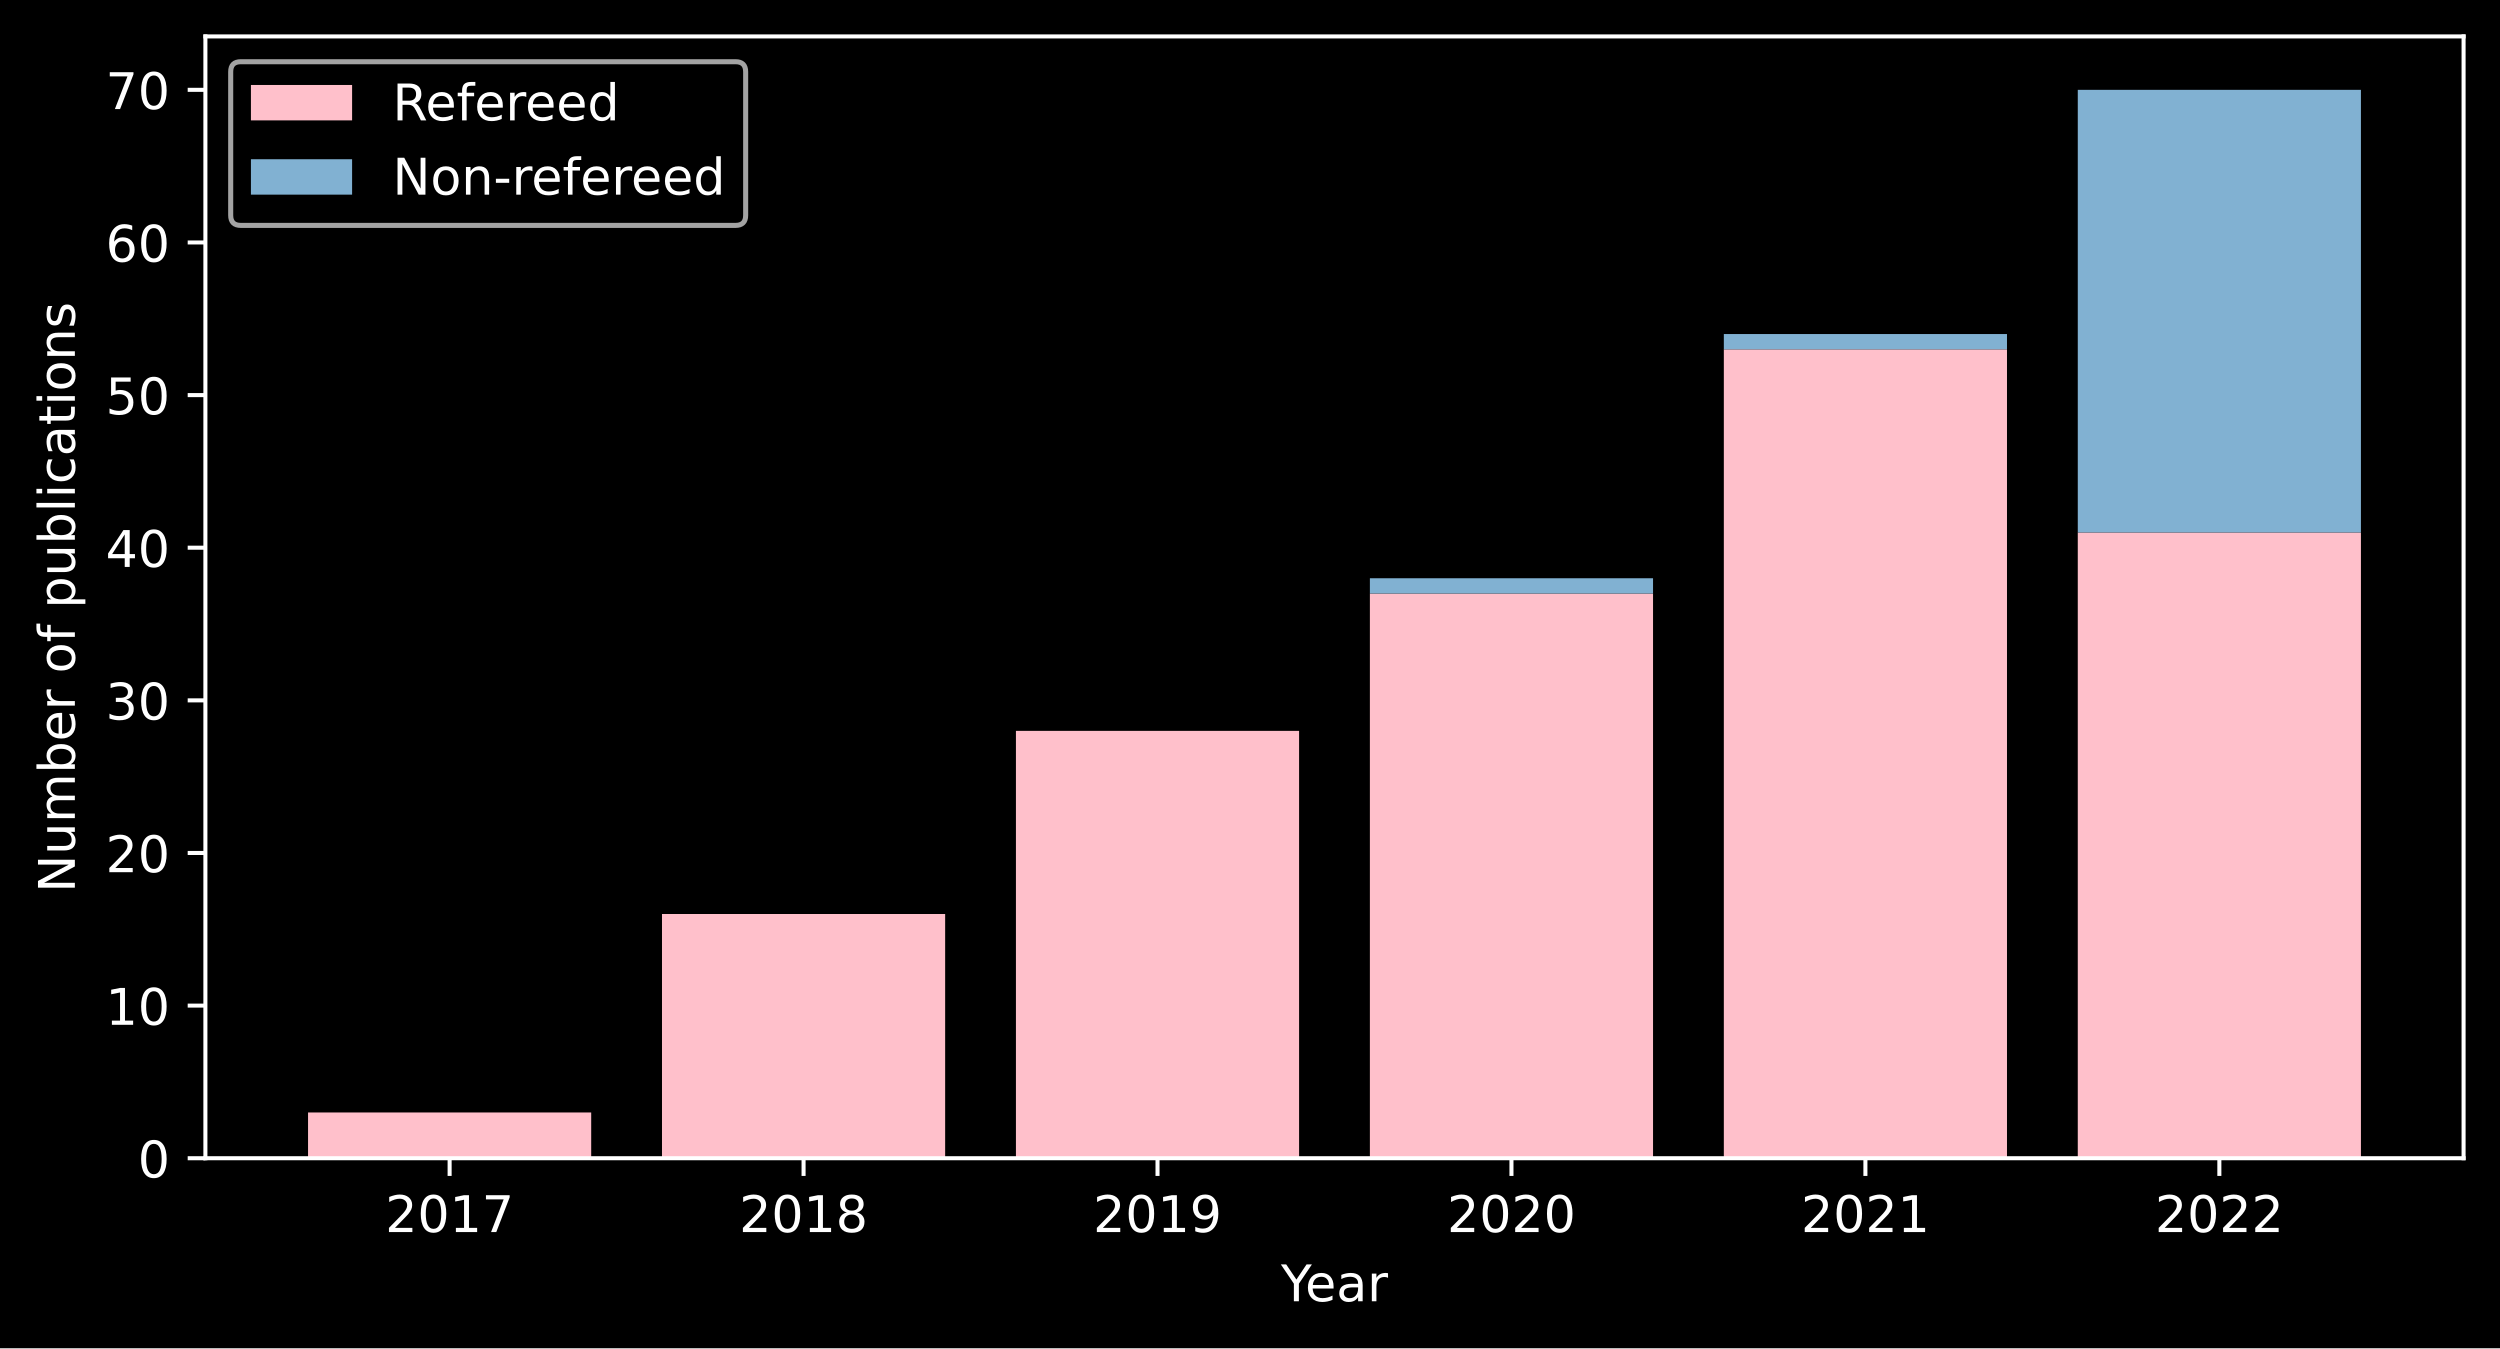
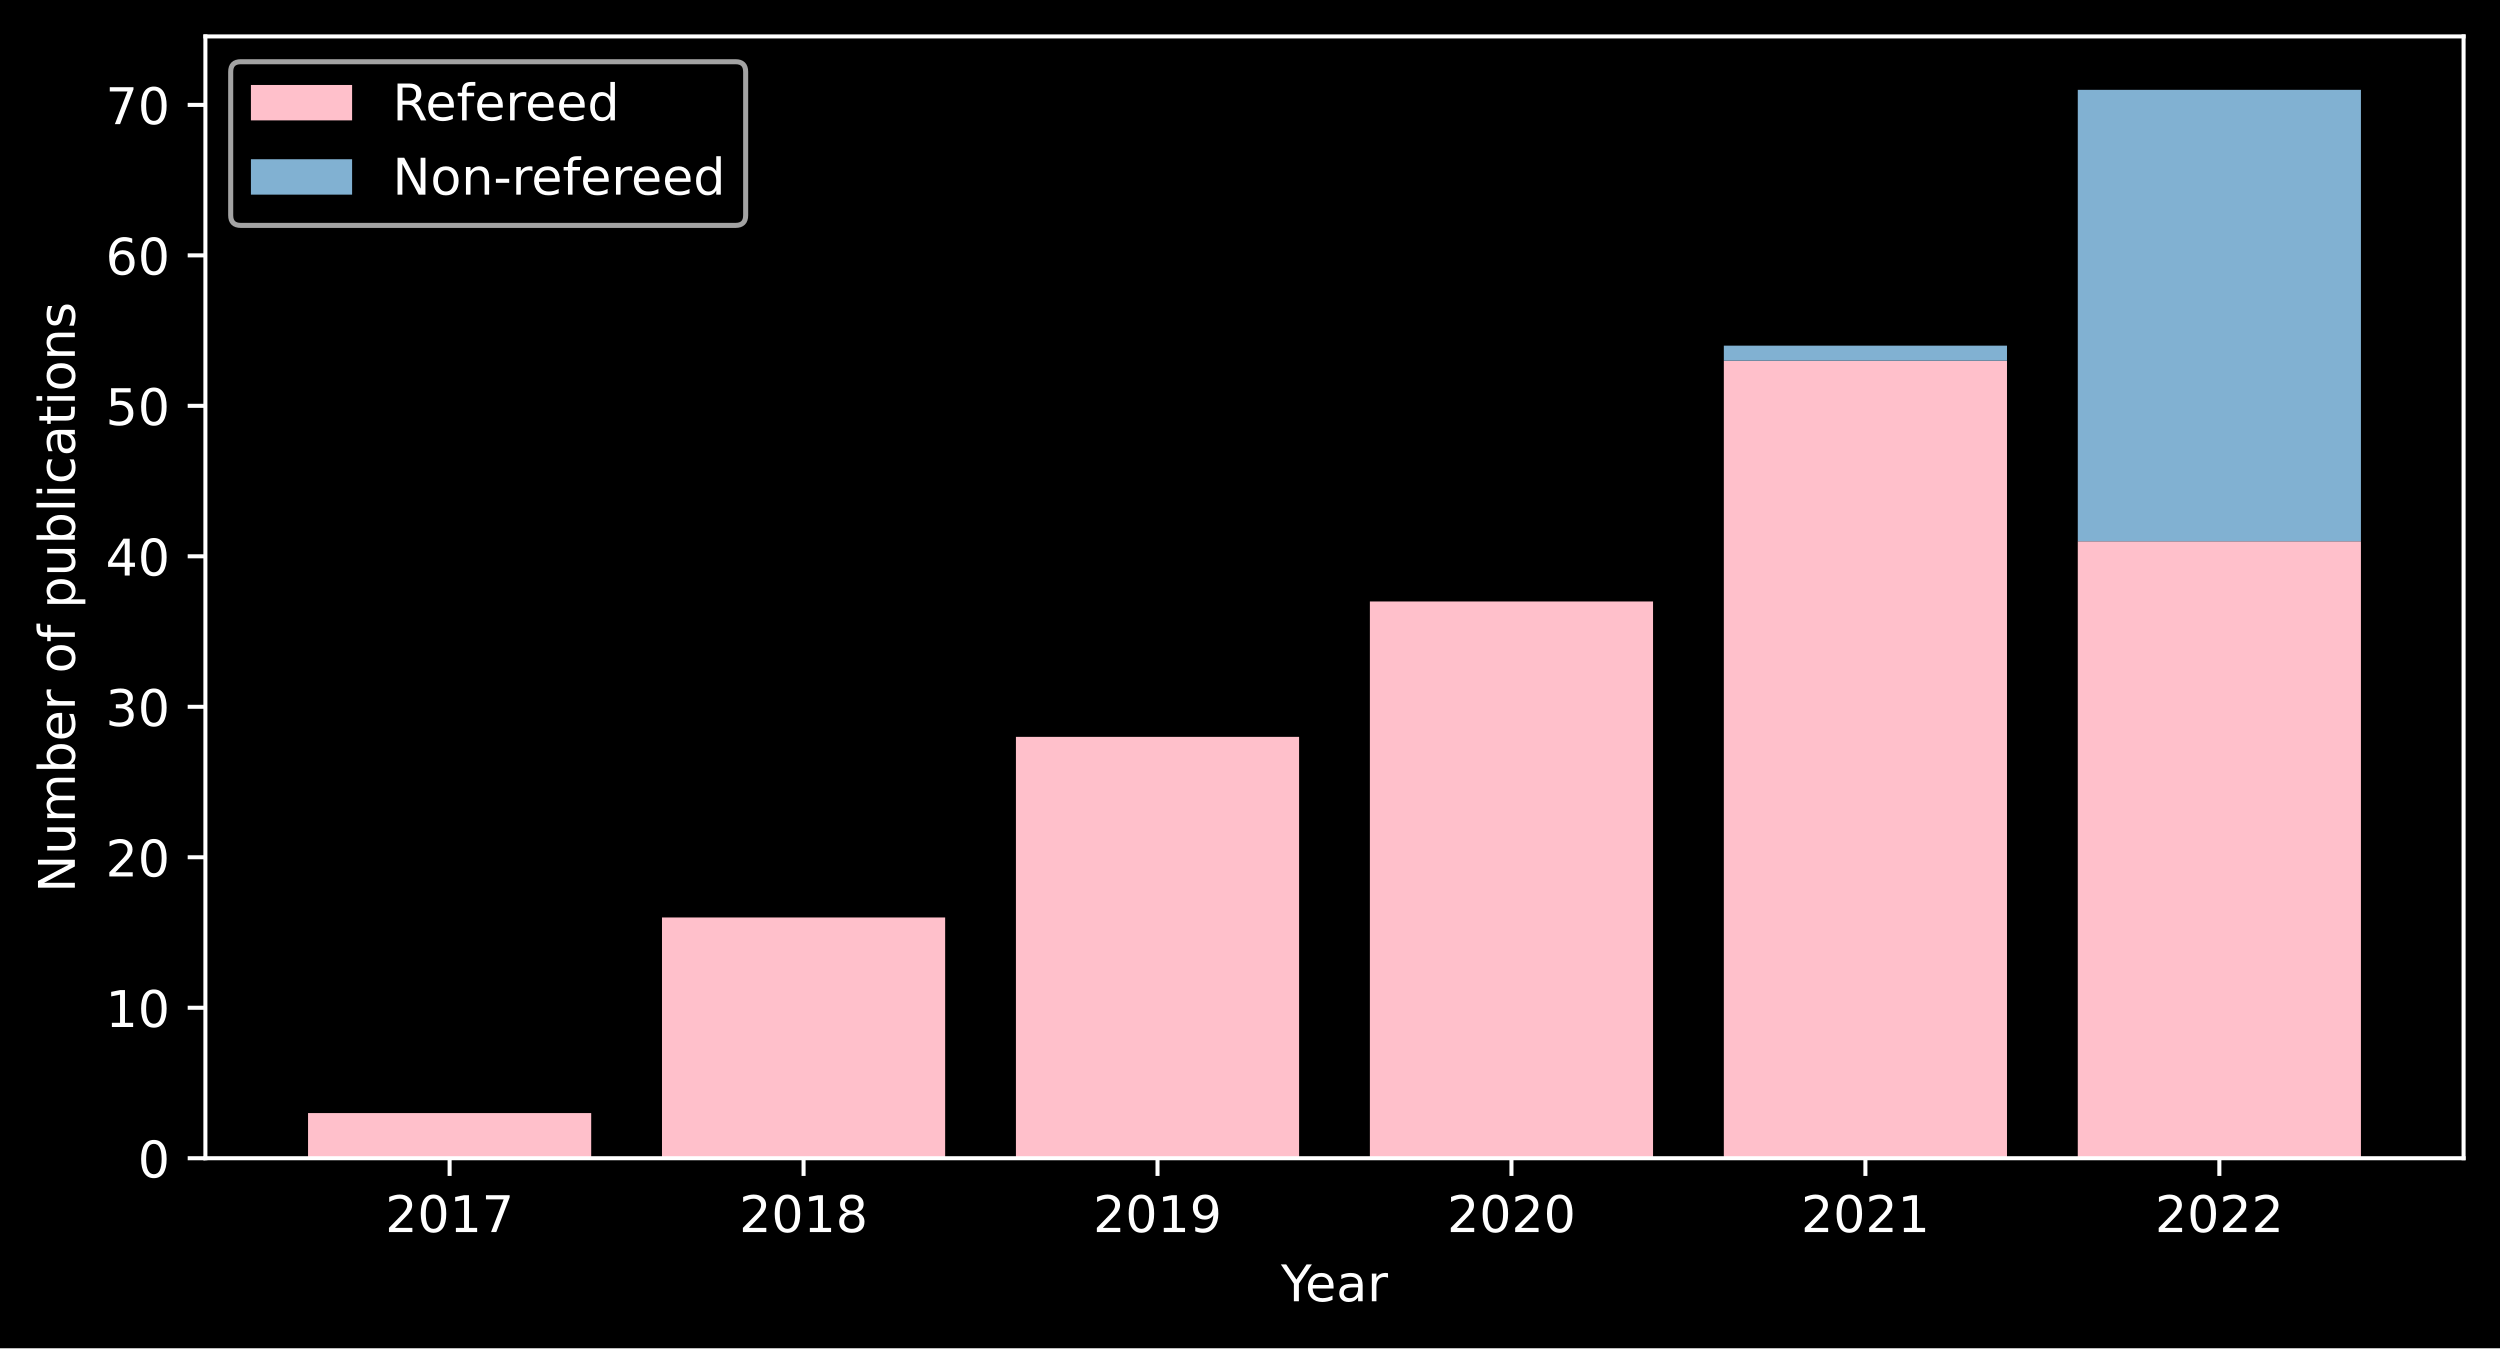
<svg xmlns="http://www.w3.org/2000/svg" xmlns:xlink="http://www.w3.org/1999/xlink" width="494.203pt" height="266.516pt" viewBox="0 0 494.203 266.516" version="1.1">
  <defs>
    <style type="text/css">*{stroke-linejoin: round; stroke-linecap: butt}</style>
  </defs>
  <g id="figure_1">
    <g id="patch_1">
      <path d="M 0 266.516  L 494.203 266.516  L 494.203 0  L 0 0  z " />
    </g>
    <g id="axes_1">
      <g id="patch_2">
        <path d="M 40.603 228.96  L 487.003 228.96  L 487.003 7.2  L 40.603 7.2  z " />
      </g>
      <g id="patch_3">
-         <path d="M 410.737 228.96  L 466.712 228.96  L 466.712 105.257  L 410.737 105.257  z " clip-path="url(#p4dbe3bb56e)" style="fill: #ffc0cb" />
+         <path d="M 410.737 228.96  L 466.712 228.96  L 466.712 106.999  L 410.737 106.999  z " clip-path="url(#pea172e7481)" style="fill: #ffc0cb" />
      </g>
      <g id="patch_4">
-         <path d="M 340.769 228.96  L 396.744 228.96  L 396.744 69.051  L 340.769 69.051  z " clip-path="url(#p4dbe3bb56e)" style="fill: #ffc0cb" />
+         <path d="M 340.769 228.96  L 396.744 228.96  L 396.744 71.304  L 340.769 71.304  z " clip-path="url(#pea172e7481)" style="fill: #ffc0cb" />
      </g>
      <g id="patch_5">
-         <path d="M 270.8 228.96  L 326.775 228.96  L 326.775 117.326  L 270.8 117.326  z " clip-path="url(#p4dbe3bb56e)" style="fill: #ffc0cb" />
+         <path d="M 270.8 228.96  L 326.775 228.96  L 326.775 118.898  L 270.8 118.898  z " clip-path="url(#pea172e7481)" style="fill: #ffc0cb" />
      </g>
      <g id="patch_6">
-         <path d="M 200.831 228.96  L 256.806 228.96  L 256.806 144.48  L 200.831 144.48  z " clip-path="url(#p4dbe3bb56e)" style="fill: #ffc0cb" />
+         <path d="M 200.831 228.96  L 256.806 228.96  L 256.806 145.67  L 200.831 145.67  z " clip-path="url(#pea172e7481)" style="fill: #ffc0cb" />
      </g>
      <g id="patch_7">
-         <path d="M 130.863 228.96  L 186.838 228.96  L 186.838 180.686  L 130.863 180.686  z " clip-path="url(#p4dbe3bb56e)" style="fill: #ffc0cb" />
+         <path d="M 130.863 228.96  L 186.838 228.96  L 186.838 181.366  L 130.863 181.366  z " clip-path="url(#pea172e7481)" style="fill: #ffc0cb" />
      </g>
      <g id="patch_8">
-         <path d="M 60.894 228.96  L 116.869 228.96  L 116.869 219.909  L 60.894 219.909  z " clip-path="url(#p4dbe3bb56e)" style="fill: #ffc0cb" />
+         <path d="M 60.894 228.96  L 116.869 228.96  L 116.869 220.036  L 60.894 220.036  z " clip-path="url(#pea172e7481)" style="fill: #ffc0cb" />
      </g>
      <g id="patch_9">
-         <path d="M 410.737 105.257  L 466.712 105.257  L 466.712 17.76  L 410.737 17.76  z " clip-path="url(#p4dbe3bb56e)" style="fill: #81b1d2" />
+         <path d="M 410.737 106.999  L 466.712 106.999  L 466.712 17.76  L 410.737 17.76  z " clip-path="url(#pea172e7481)" style="fill: #81b1d2" />
      </g>
      <g id="patch_10">
-         <path d="M 340.769 69.051  L 396.744 69.051  L 396.744 66.034  L 340.769 66.034  z " clip-path="url(#p4dbe3bb56e)" style="fill: #81b1d2" />
+         <path d="M 340.769 71.304  L 396.744 71.304  L 396.744 68.329  L 340.769 68.329  z " clip-path="url(#pea172e7481)" style="fill: #81b1d2" />
      </g>
      <g id="patch_11">
-         <path d="M 270.8 117.326  L 326.775 117.326  L 326.775 114.309  L 270.8 114.309  z " clip-path="url(#p4dbe3bb56e)" style="fill: #81b1d2" />
+         <path d="M 270.8 118.898  L 326.775 118.898  L 326.775 118.898  L 270.8 118.898  z " clip-path="url(#pea172e7481)" style="fill: #81b1d2" />
      </g>
      <g id="patch_12">
-         <path d="M 200.831 144.48  L 256.806 144.48  L 256.806 144.48  L 200.831 144.48  z " clip-path="url(#p4dbe3bb56e)" style="fill: #81b1d2" />
+         <path d="M 200.831 145.67  L 256.806 145.67  L 256.806 145.67  L 200.831 145.67  z " clip-path="url(#pea172e7481)" style="fill: #81b1d2" />
      </g>
      <g id="patch_13">
-         <path d="M 130.863 180.686  L 186.838 180.686  L 186.838 180.686  L 130.863 180.686  z " clip-path="url(#p4dbe3bb56e)" style="fill: #81b1d2" />
+         <path d="M 130.863 181.366  L 186.838 181.366  L 186.838 181.366  L 130.863 181.366  z " clip-path="url(#pea172e7481)" style="fill: #81b1d2" />
      </g>
      <g id="patch_14">
-         <path d="M 60.894 219.909  L 116.869 219.909  L 116.869 219.909  L 60.894 219.909  z " clip-path="url(#p4dbe3bb56e)" style="fill: #81b1d2" />
+         <path d="M 60.894 220.036  L 116.869 220.036  L 116.869 220.036  L 60.894 220.036  z " clip-path="url(#pea172e7481)" style="fill: #81b1d2" />
      </g>
      <g id="matplotlib.axis_1">
        <g id="xtick_1">
          <g id="line2d_1">
            <defs>
-               <path id="m5e9018e0d6" d="M 0 0  L 0 3.5  " style="stroke: #ffffff; stroke-width: 0.8" />
-             </defs>
-             <g>
-               <use xlink:href="#m5e9018e0d6" x="438.725" y="228.96" style="fill: #ffffff; stroke: #ffffff; stroke-width: 0.8" />
+               <path id="mccc9f42f0b" d="M 0 0  L 0 3.5  " style="stroke: #ffffff; stroke-width: 0.8" />
+             </defs>
+             <g>
+               <use xlink:href="#mccc9f42f0b" x="438.725" y="228.96" style="fill: #ffffff; stroke: #ffffff; stroke-width: 0.8" />
            </g>
          </g>
          <g id="text_1">
            <g style="fill: #ffffff" transform="translate(425.9998 243.5584)scale(0.1 -0.1)">
              <defs>
                <path id="DejaVuSans-32" d="M 1228 531  L 3431 531  L 3431 0  L 469 0  L 469 531  Q 828 903 1448 1529  Q 2069 2156 2228 2338  Q 2531 2678 2651 2914  Q 2772 3150 2772 3378  Q 2772 3750 2511 3984  Q 2250 4219 1831 4219  Q 1534 4219 1204 4116  Q 875 4013 500 3803  L 500 4441  Q 881 4594 1212 4672  Q 1544 4750 1819 4750  Q 2544 4750 2975 4387  Q 3406 4025 3406 3419  Q 3406 3131 3298 2873  Q 3191 2616 2906 2266  Q 2828 2175 2409 1742  Q 1991 1309 1228 531  z " transform="scale(0.015625)" />
                <path id="DejaVuSans-30" d="M 2034 4250  Q 1547 4250 1301 3770  Q 1056 3291 1056 2328  Q 1056 1369 1301 889  Q 1547 409 2034 409  Q 2525 409 2770 889  Q 3016 1369 3016 2328  Q 3016 3291 2770 3770  Q 2525 4250 2034 4250  z M 2034 4750  Q 2819 4750 3233 4129  Q 3647 3509 3647 2328  Q 3647 1150 3233 529  Q 2819 -91 2034 -91  Q 1250 -91 836 529  Q 422 1150 422 2328  Q 422 3509 836 4129  Q 1250 4750 2034 4750  z " transform="scale(0.015625)" />
              </defs>
              <use xlink:href="#DejaVuSans-32" />
              <use xlink:href="#DejaVuSans-30" x="63.623" />
              <use xlink:href="#DejaVuSans-32" x="127.246" />
              <use xlink:href="#DejaVuSans-32" x="190.869" />
            </g>
          </g>
        </g>
        <g id="xtick_2">
          <g id="line2d_2">
            <g>
-               <use xlink:href="#m5e9018e0d6" x="368.756" y="228.96" style="fill: #ffffff; stroke: #ffffff; stroke-width: 0.8" />
+               <use xlink:href="#mccc9f42f0b" x="368.756" y="228.96" style="fill: #ffffff; stroke: #ffffff; stroke-width: 0.8" />
            </g>
          </g>
          <g id="text_2">
            <g style="fill: #ffffff" transform="translate(356.0311 243.5584)scale(0.1 -0.1)">
              <defs>
                <path id="DejaVuSans-31" d="M 794 531  L 1825 531  L 1825 4091  L 703 3866  L 703 4441  L 1819 4666  L 2450 4666  L 2450 531  L 3481 531  L 3481 0  L 794 0  L 794 531  z " transform="scale(0.015625)" />
              </defs>
              <use xlink:href="#DejaVuSans-32" />
              <use xlink:href="#DejaVuSans-30" x="63.623" />
              <use xlink:href="#DejaVuSans-32" x="127.246" />
              <use xlink:href="#DejaVuSans-31" x="190.869" />
            </g>
          </g>
        </g>
        <g id="xtick_3">
          <g id="line2d_3">
            <g>
-               <use xlink:href="#m5e9018e0d6" x="298.787" y="228.96" style="fill: #ffffff; stroke: #ffffff; stroke-width: 0.8" />
+               <use xlink:href="#mccc9f42f0b" x="298.787" y="228.96" style="fill: #ffffff; stroke: #ffffff; stroke-width: 0.8" />
            </g>
          </g>
          <g id="text_3">
            <g style="fill: #ffffff" transform="translate(286.0625 243.5584)scale(0.1 -0.1)">
              <use xlink:href="#DejaVuSans-32" />
              <use xlink:href="#DejaVuSans-30" x="63.623" />
              <use xlink:href="#DejaVuSans-32" x="127.246" />
              <use xlink:href="#DejaVuSans-30" x="190.869" />
            </g>
          </g>
        </g>
        <g id="xtick_4">
          <g id="line2d_4">
            <g>
-               <use xlink:href="#m5e9018e0d6" x="228.819" y="228.96" style="fill: #ffffff; stroke: #ffffff; stroke-width: 0.8" />
+               <use xlink:href="#mccc9f42f0b" x="228.819" y="228.96" style="fill: #ffffff; stroke: #ffffff; stroke-width: 0.8" />
            </g>
          </g>
          <g id="text_4">
            <g style="fill: #ffffff" transform="translate(216.0938 243.5584)scale(0.1 -0.1)">
              <defs>
                <path id="DejaVuSans-39" d="M 703 97  L 703 672  Q 941 559 1184 500  Q 1428 441 1663 441  Q 2288 441 2617 861  Q 2947 1281 2994 2138  Q 2813 1869 2534 1725  Q 2256 1581 1919 1581  Q 1219 1581 811 2004  Q 403 2428 403 3163  Q 403 3881 828 4315  Q 1253 4750 1959 4750  Q 2769 4750 3195 4129  Q 3622 3509 3622 2328  Q 3622 1225 3098 567  Q 2575 -91 1691 -91  Q 1453 -91 1209 -44  Q 966 3 703 97  z M 1959 2075  Q 2384 2075 2632 2365  Q 2881 2656 2881 3163  Q 2881 3666 2632 3958  Q 2384 4250 1959 4250  Q 1534 4250 1286 3958  Q 1038 3666 1038 3163  Q 1038 2656 1286 2365  Q 1534 2075 1959 2075  z " transform="scale(0.015625)" />
              </defs>
              <use xlink:href="#DejaVuSans-32" />
              <use xlink:href="#DejaVuSans-30" x="63.623" />
              <use xlink:href="#DejaVuSans-31" x="127.246" />
              <use xlink:href="#DejaVuSans-39" x="190.869" />
            </g>
          </g>
        </g>
        <g id="xtick_5">
          <g id="line2d_5">
            <g>
-               <use xlink:href="#m5e9018e0d6" x="158.85" y="228.96" style="fill: #ffffff; stroke: #ffffff; stroke-width: 0.8" />
+               <use xlink:href="#mccc9f42f0b" x="158.85" y="228.96" style="fill: #ffffff; stroke: #ffffff; stroke-width: 0.8" />
            </g>
          </g>
          <g id="text_5">
            <g style="fill: #ffffff" transform="translate(146.1251 243.5584)scale(0.1 -0.1)">
              <defs>
                <path id="DejaVuSans-38" d="M 2034 2216  Q 1584 2216 1326 1975  Q 1069 1734 1069 1313  Q 1069 891 1326 650  Q 1584 409 2034 409  Q 2484 409 2743 651  Q 3003 894 3003 1313  Q 3003 1734 2745 1975  Q 2488 2216 2034 2216  z M 1403 2484  Q 997 2584 770 2862  Q 544 3141 544 3541  Q 544 4100 942 4425  Q 1341 4750 2034 4750  Q 2731 4750 3128 4425  Q 3525 4100 3525 3541  Q 3525 3141 3298 2862  Q 3072 2584 2669 2484  Q 3125 2378 3379 2068  Q 3634 1759 3634 1313  Q 3634 634 3220 271  Q 2806 -91 2034 -91  Q 1263 -91 848 271  Q 434 634 434 1313  Q 434 1759 690 2068  Q 947 2378 1403 2484  z M 1172 3481  Q 1172 3119 1398 2916  Q 1625 2713 2034 2713  Q 2441 2713 2670 2916  Q 2900 3119 2900 3481  Q 2900 3844 2670 4047  Q 2441 4250 2034 4250  Q 1625 4250 1398 4047  Q 1172 3844 1172 3481  z " transform="scale(0.015625)" />
              </defs>
              <use xlink:href="#DejaVuSans-32" />
              <use xlink:href="#DejaVuSans-30" x="63.623" />
              <use xlink:href="#DejaVuSans-31" x="127.246" />
              <use xlink:href="#DejaVuSans-38" x="190.869" />
            </g>
          </g>
        </g>
        <g id="xtick_6">
          <g id="line2d_6">
            <g>
-               <use xlink:href="#m5e9018e0d6" x="88.881" y="228.96" style="fill: #ffffff; stroke: #ffffff; stroke-width: 0.8" />
+               <use xlink:href="#mccc9f42f0b" x="88.881" y="228.96" style="fill: #ffffff; stroke: #ffffff; stroke-width: 0.8" />
            </g>
          </g>
          <g id="text_6">
            <g style="fill: #ffffff" transform="translate(76.1565 243.5584)scale(0.1 -0.1)">
              <defs>
                <path id="DejaVuSans-37" d="M 525 4666  L 3525 4666  L 3525 4397  L 1831 0  L 1172 0  L 2766 4134  L 525 4134  L 525 4666  z " transform="scale(0.015625)" />
              </defs>
              <use xlink:href="#DejaVuSans-32" />
              <use xlink:href="#DejaVuSans-30" x="63.623" />
              <use xlink:href="#DejaVuSans-31" x="127.246" />
              <use xlink:href="#DejaVuSans-37" x="190.869" />
            </g>
          </g>
        </g>
        <g id="text_7">
          <g style="fill: #ffffff" transform="translate(253.2156 257.2366)scale(0.1 -0.1)">
            <defs>
              <path id="DejaVuSans-59" d="M -13 4666  L 666 4666  L 1959 2747  L 3244 4666  L 3922 4666  L 2272 2222  L 2272 0  L 1638 0  L 1638 2222  L -13 4666  z " transform="scale(0.015625)" />
              <path id="DejaVuSans-65" d="M 3597 1894  L 3597 1613  L 953 1613  Q 991 1019 1311 708  Q 1631 397 2203 397  Q 2534 397 2845 478  Q 3156 559 3463 722  L 3463 178  Q 3153 47 2828 -22  Q 2503 -91 2169 -91  Q 1331 -91 842 396  Q 353 884 353 1716  Q 353 2575 817 3079  Q 1281 3584 2069 3584  Q 2775 3584 3186 3129  Q 3597 2675 3597 1894  z M 3022 2063  Q 3016 2534 2758 2815  Q 2500 3097 2075 3097  Q 1594 3097 1305 2825  Q 1016 2553 972 2059  L 3022 2063  z " transform="scale(0.015625)" />
              <path id="DejaVuSans-61" d="M 2194 1759  Q 1497 1759 1228 1600  Q 959 1441 959 1056  Q 959 750 1161 570  Q 1363 391 1709 391  Q 2188 391 2477 730  Q 2766 1069 2766 1631  L 2766 1759  L 2194 1759  z M 3341 1997  L 3341 0  L 2766 0  L 2766 531  Q 2569 213 2275 61  Q 1981 -91 1556 -91  Q 1019 -91 701 211  Q 384 513 384 1019  Q 384 1609 779 1909  Q 1175 2209 1959 2209  L 2766 2209  L 2766 2266  Q 2766 2663 2505 2880  Q 2244 3097 1772 3097  Q 1472 3097 1187 3025  Q 903 2953 641 2809  L 641 3341  Q 956 3463 1253 3523  Q 1550 3584 1831 3584  Q 2591 3584 2966 3190  Q 3341 2797 3341 1997  z " transform="scale(0.015625)" />
              <path id="DejaVuSans-72" d="M 2631 2963  Q 2534 3019 2420 3045  Q 2306 3072 2169 3072  Q 1681 3072 1420 2755  Q 1159 2438 1159 1844  L 1159 0  L 581 0  L 581 3500  L 1159 3500  L 1159 2956  Q 1341 3275 1631 3429  Q 1922 3584 2338 3584  Q 2397 3584 2469 3576  Q 2541 3569 2628 3553  L 2631 2963  z " transform="scale(0.015625)" />
            </defs>
            <use xlink:href="#DejaVuSans-59" />
            <use xlink:href="#DejaVuSans-65" x="47.834" />
            <use xlink:href="#DejaVuSans-61" x="109.357" />
            <use xlink:href="#DejaVuSans-72" x="170.637" />
          </g>
        </g>
      </g>
      <g id="matplotlib.axis_2">
        <g id="ytick_1">
          <g id="line2d_7">
            <defs>
-               <path id="m6a983a4214" d="M 0 0  L -3.5 0  " style="stroke: #ffffff; stroke-width: 0.8" />
-             </defs>
-             <g>
-               <use xlink:href="#m6a983a4214" x="40.603" y="228.96" style="fill: #ffffff; stroke: #ffffff; stroke-width: 0.8" />
+               <path id="m44b0f4cba5" d="M 0 0  L -3.5 0  " style="stroke: #ffffff; stroke-width: 0.8" />
+             </defs>
+             <g>
+               <use xlink:href="#m44b0f4cba5" x="40.603" y="228.96" style="fill: #ffffff; stroke: #ffffff; stroke-width: 0.8" />
            </g>
          </g>
          <g id="text_8">
            <g style="fill: #ffffff" transform="translate(27.24063 232.7592)scale(0.1 -0.1)">
              <use xlink:href="#DejaVuSans-30" />
            </g>
          </g>
        </g>
        <g id="ytick_2">
          <g id="line2d_8">
            <g>
-               <use xlink:href="#m6a983a4214" x="40.603" y="198.789" style="fill: #ffffff; stroke: #ffffff; stroke-width: 0.8" />
+               <use xlink:href="#m44b0f4cba5" x="40.603" y="199.214" style="fill: #ffffff; stroke: #ffffff; stroke-width: 0.8" />
            </g>
          </g>
          <g id="text_9">
-             <g style="fill: #ffffff" transform="translate(20.87813 202.5878)scale(0.1 -0.1)">
+             <g style="fill: #ffffff" transform="translate(20.87813 203.0127)scale(0.1 -0.1)">
              <use xlink:href="#DejaVuSans-31" />
              <use xlink:href="#DejaVuSans-30" x="63.623" />
            </g>
          </g>
        </g>
        <g id="ytick_3">
          <g id="line2d_9">
            <g>
-               <use xlink:href="#m6a983a4214" x="40.603" y="168.617" style="fill: #ffffff; stroke: #ffffff; stroke-width: 0.8" />
+               <use xlink:href="#m44b0f4cba5" x="40.603" y="169.467" style="fill: #ffffff; stroke: #ffffff; stroke-width: 0.8" />
            </g>
          </g>
          <g id="text_10">
-             <g style="fill: #ffffff" transform="translate(20.87813 172.4164)scale(0.1 -0.1)">
+             <g style="fill: #ffffff" transform="translate(20.87813 173.2663)scale(0.1 -0.1)">
              <use xlink:href="#DejaVuSans-32" />
              <use xlink:href="#DejaVuSans-30" x="63.623" />
            </g>
          </g>
        </g>
        <g id="ytick_4">
          <g id="line2d_10">
            <g>
-               <use xlink:href="#m6a983a4214" x="40.603" y="138.446" style="fill: #ffffff; stroke: #ffffff; stroke-width: 0.8" />
+               <use xlink:href="#m44b0f4cba5" x="40.603" y="139.721" style="fill: #ffffff; stroke: #ffffff; stroke-width: 0.8" />
            </g>
          </g>
          <g id="text_11">
-             <g style="fill: #ffffff" transform="translate(20.87813 142.2449)scale(0.1 -0.1)">
+             <g style="fill: #ffffff" transform="translate(20.87813 143.5198)scale(0.1 -0.1)">
              <defs>
                <path id="DejaVuSans-33" d="M 2597 2516  Q 3050 2419 3304 2112  Q 3559 1806 3559 1356  Q 3559 666 3084 287  Q 2609 -91 1734 -91  Q 1441 -91 1130 -33  Q 819 25 488 141  L 488 750  Q 750 597 1062 519  Q 1375 441 1716 441  Q 2309 441 2620 675  Q 2931 909 2931 1356  Q 2931 1769 2642 2001  Q 2353 2234 1838 2234  L 1294 2234  L 1294 2753  L 1863 2753  Q 2328 2753 2575 2939  Q 2822 3125 2822 3475  Q 2822 3834 2567 4026  Q 2313 4219 1838 4219  Q 1578 4219 1281 4162  Q 984 4106 628 3988  L 628 4550  Q 988 4650 1302 4700  Q 1616 4750 1894 4750  Q 2613 4750 3031 4423  Q 3450 4097 3450 3541  Q 3450 3153 3228 2886  Q 3006 2619 2597 2516  z " transform="scale(0.015625)" />
              </defs>
              <use xlink:href="#DejaVuSans-33" />
              <use xlink:href="#DejaVuSans-30" x="63.623" />
            </g>
          </g>
        </g>
        <g id="ytick_5">
          <g id="line2d_11">
            <g>
-               <use xlink:href="#m6a983a4214" x="40.603" y="108.274" style="fill: #ffffff; stroke: #ffffff; stroke-width: 0.8" />
+               <use xlink:href="#m44b0f4cba5" x="40.603" y="109.974" style="fill: #ffffff; stroke: #ffffff; stroke-width: 0.8" />
            </g>
          </g>
          <g id="text_12">
-             <g style="fill: #ffffff" transform="translate(20.87813 112.0735)scale(0.1 -0.1)">
+             <g style="fill: #ffffff" transform="translate(20.87813 113.7733)scale(0.1 -0.1)">
              <defs>
                <path id="DejaVuSans-34" d="M 2419 4116  L 825 1625  L 2419 1625  L 2419 4116  z M 2253 4666  L 3047 4666  L 3047 1625  L 3713 1625  L 3713 1100  L 3047 1100  L 3047 0  L 2419 0  L 2419 1100  L 313 1100  L 313 1709  L 2253 4666  z " transform="scale(0.015625)" />
              </defs>
              <use xlink:href="#DejaVuSans-34" />
              <use xlink:href="#DejaVuSans-30" x="63.623" />
            </g>
          </g>
        </g>
        <g id="ytick_6">
          <g id="line2d_12">
            <g>
-               <use xlink:href="#m6a983a4214" x="40.603" y="78.103" style="fill: #ffffff; stroke: #ffffff; stroke-width: 0.8" />
+               <use xlink:href="#m44b0f4cba5" x="40.603" y="80.228" style="fill: #ffffff; stroke: #ffffff; stroke-width: 0.8" />
            </g>
          </g>
          <g id="text_13">
-             <g style="fill: #ffffff" transform="translate(20.87813 81.90208)scale(0.1 -0.1)">
+             <g style="fill: #ffffff" transform="translate(20.87813 84.02682)scale(0.1 -0.1)">
              <defs>
                <path id="DejaVuSans-35" d="M 691 4666  L 3169 4666  L 3169 4134  L 1269 4134  L 1269 2991  Q 1406 3038 1543 3061  Q 1681 3084 1819 3084  Q 2600 3084 3056 2656  Q 3513 2228 3513 1497  Q 3513 744 3044 326  Q 2575 -91 1722 -91  Q 1428 -91 1123 -41  Q 819 9 494 109  L 494 744  Q 775 591 1075 516  Q 1375 441 1709 441  Q 2250 441 2565 725  Q 2881 1009 2881 1497  Q 2881 1984 2565 2268  Q 2250 2553 1709 2553  Q 1456 2553 1204 2497  Q 953 2441 691 2322  L 691 4666  z " transform="scale(0.015625)" />
              </defs>
              <use xlink:href="#DejaVuSans-35" />
              <use xlink:href="#DejaVuSans-30" x="63.623" />
            </g>
          </g>
        </g>
        <g id="ytick_7">
          <g id="line2d_13">
            <g>
-               <use xlink:href="#m6a983a4214" x="40.603" y="47.931" style="fill: #ffffff; stroke: #ffffff; stroke-width: 0.8" />
+               <use xlink:href="#m44b0f4cba5" x="40.603" y="50.481" style="fill: #ffffff; stroke: #ffffff; stroke-width: 0.8" />
            </g>
          </g>
          <g id="text_14">
-             <g style="fill: #ffffff" transform="translate(20.87813 51.73065)scale(0.1 -0.1)">
+             <g style="fill: #ffffff" transform="translate(20.87813 54.28035)scale(0.1 -0.1)">
              <defs>
                <path id="DejaVuSans-36" d="M 2113 2584  Q 1688 2584 1439 2293  Q 1191 2003 1191 1497  Q 1191 994 1439 701  Q 1688 409 2113 409  Q 2538 409 2786 701  Q 3034 994 3034 1497  Q 3034 2003 2786 2293  Q 2538 2584 2113 2584  z M 3366 4563  L 3366 3988  Q 3128 4100 2886 4159  Q 2644 4219 2406 4219  Q 1781 4219 1451 3797  Q 1122 3375 1075 2522  Q 1259 2794 1537 2939  Q 1816 3084 2150 3084  Q 2853 3084 3261 2657  Q 3669 2231 3669 1497  Q 3669 778 3244 343  Q 2819 -91 2113 -91  Q 1303 -91 875 529  Q 447 1150 447 2328  Q 447 3434 972 4092  Q 1497 4750 2381 4750  Q 2619 4750 2861 4703  Q 3103 4656 3366 4563  z " transform="scale(0.015625)" />
              </defs>
              <use xlink:href="#DejaVuSans-36" />
              <use xlink:href="#DejaVuSans-30" x="63.623" />
            </g>
          </g>
        </g>
        <g id="ytick_8">
          <g id="line2d_14">
            <g>
-               <use xlink:href="#m6a983a4214" x="40.603" y="17.76" style="fill: #ffffff; stroke: #ffffff; stroke-width: 0.8" />
+               <use xlink:href="#m44b0f4cba5" x="40.603" y="20.735" style="fill: #ffffff; stroke: #ffffff; stroke-width: 0.8" />
            </g>
          </g>
          <g id="text_15">
-             <g style="fill: #ffffff" transform="translate(20.87813 21.55922)scale(0.1 -0.1)">
+             <g style="fill: #ffffff" transform="translate(20.87813 24.53387)scale(0.1 -0.1)">
              <use xlink:href="#DejaVuSans-37" />
              <use xlink:href="#DejaVuSans-30" x="63.623" />
            </g>
          </g>
        </g>
        <g id="text_16">
          <g style="fill: #ffffff" transform="translate(14.79844 176.4542)rotate(-90)scale(0.1 -0.1)">
            <defs>
              <path id="DejaVuSans-4e" d="M 628 4666  L 1478 4666  L 3547 763  L 3547 4666  L 4159 4666  L 4159 0  L 3309 0  L 1241 3903  L 1241 0  L 628 0  L 628 4666  z " transform="scale(0.015625)" />
              <path id="DejaVuSans-75" d="M 544 1381  L 544 3500  L 1119 3500  L 1119 1403  Q 1119 906 1312 657  Q 1506 409 1894 409  Q 2359 409 2629 706  Q 2900 1003 2900 1516  L 2900 3500  L 3475 3500  L 3475 0  L 2900 0  L 2900 538  Q 2691 219 2414 64  Q 2138 -91 1772 -91  Q 1169 -91 856 284  Q 544 659 544 1381  z M 1991 3584  L 1991 3584  z " transform="scale(0.015625)" />
              <path id="DejaVuSans-6d" d="M 3328 2828  Q 3544 3216 3844 3400  Q 4144 3584 4550 3584  Q 5097 3584 5394 3201  Q 5691 2819 5691 2113  L 5691 0  L 5113 0  L 5113 2094  Q 5113 2597 4934 2840  Q 4756 3084 4391 3084  Q 3944 3084 3684 2787  Q 3425 2491 3425 1978  L 3425 0  L 2847 0  L 2847 2094  Q 2847 2600 2669 2842  Q 2491 3084 2119 3084  Q 1678 3084 1418 2786  Q 1159 2488 1159 1978  L 1159 0  L 581 0  L 581 3500  L 1159 3500  L 1159 2956  Q 1356 3278 1631 3431  Q 1906 3584 2284 3584  Q 2666 3584 2933 3390  Q 3200 3197 3328 2828  z " transform="scale(0.015625)" />
              <path id="DejaVuSans-62" d="M 3116 1747  Q 3116 2381 2855 2742  Q 2594 3103 2138 3103  Q 1681 3103 1420 2742  Q 1159 2381 1159 1747  Q 1159 1113 1420 752  Q 1681 391 2138 391  Q 2594 391 2855 752  Q 3116 1113 3116 1747  z M 1159 2969  Q 1341 3281 1617 3432  Q 1894 3584 2278 3584  Q 2916 3584 3314 3078  Q 3713 2572 3713 1747  Q 3713 922 3314 415  Q 2916 -91 2278 -91  Q 1894 -91 1617 61  Q 1341 213 1159 525  L 1159 0  L 581 0  L 581 4863  L 1159 4863  L 1159 2969  z " transform="scale(0.015625)" />
              <path id="DejaVuSans-20" transform="scale(0.015625)" />
              <path id="DejaVuSans-6f" d="M 1959 3097  Q 1497 3097 1228 2736  Q 959 2375 959 1747  Q 959 1119 1226 758  Q 1494 397 1959 397  Q 2419 397 2687 759  Q 2956 1122 2956 1747  Q 2956 2369 2687 2733  Q 2419 3097 1959 3097  z M 1959 3584  Q 2709 3584 3137 3096  Q 3566 2609 3566 1747  Q 3566 888 3137 398  Q 2709 -91 1959 -91  Q 1206 -91 779 398  Q 353 888 353 1747  Q 353 2609 779 3096  Q 1206 3584 1959 3584  z " transform="scale(0.015625)" />
              <path id="DejaVuSans-66" d="M 2375 4863  L 2375 4384  L 1825 4384  Q 1516 4384 1395 4259  Q 1275 4134 1275 3809  L 1275 3500  L 2222 3500  L 2222 3053  L 1275 3053  L 1275 0  L 697 0  L 697 3053  L 147 3053  L 147 3500  L 697 3500  L 697 3744  Q 697 4328 969 4595  Q 1241 4863 1831 4863  L 2375 4863  z " transform="scale(0.015625)" />
              <path id="DejaVuSans-70" d="M 1159 525  L 1159 -1331  L 581 -1331  L 581 3500  L 1159 3500  L 1159 2969  Q 1341 3281 1617 3432  Q 1894 3584 2278 3584  Q 2916 3584 3314 3078  Q 3713 2572 3713 1747  Q 3713 922 3314 415  Q 2916 -91 2278 -91  Q 1894 -91 1617 61  Q 1341 213 1159 525  z M 3116 1747  Q 3116 2381 2855 2742  Q 2594 3103 2138 3103  Q 1681 3103 1420 2742  Q 1159 2381 1159 1747  Q 1159 1113 1420 752  Q 1681 391 2138 391  Q 2594 391 2855 752  Q 3116 1113 3116 1747  z " transform="scale(0.015625)" />
              <path id="DejaVuSans-6c" d="M 603 4863  L 1178 4863  L 1178 0  L 603 0  L 603 4863  z " transform="scale(0.015625)" />
              <path id="DejaVuSans-69" d="M 603 3500  L 1178 3500  L 1178 0  L 603 0  L 603 3500  z M 603 4863  L 1178 4863  L 1178 4134  L 603 4134  L 603 4863  z " transform="scale(0.015625)" />
              <path id="DejaVuSans-63" d="M 3122 3366  L 3122 2828  Q 2878 2963 2633 3030  Q 2388 3097 2138 3097  Q 1578 3097 1268 2742  Q 959 2388 959 1747  Q 959 1106 1268 751  Q 1578 397 2138 397  Q 2388 397 2633 464  Q 2878 531 3122 666  L 3122 134  Q 2881 22 2623 -34  Q 2366 -91 2075 -91  Q 1284 -91 818 406  Q 353 903 353 1747  Q 353 2603 823 3093  Q 1294 3584 2113 3584  Q 2378 3584 2631 3529  Q 2884 3475 3122 3366  z " transform="scale(0.015625)" />
              <path id="DejaVuSans-74" d="M 1172 4494  L 1172 3500  L 2356 3500  L 2356 3053  L 1172 3053  L 1172 1153  Q 1172 725 1289 603  Q 1406 481 1766 481  L 2356 481  L 2356 0  L 1766 0  Q 1100 0 847 248  Q 594 497 594 1153  L 594 3053  L 172 3053  L 172 3500  L 594 3500  L 594 4494  L 1172 4494  z " transform="scale(0.015625)" />
              <path id="DejaVuSans-6e" d="M 3513 2113  L 3513 0  L 2938 0  L 2938 2094  Q 2938 2591 2744 2837  Q 2550 3084 2163 3084  Q 1697 3084 1428 2787  Q 1159 2491 1159 1978  L 1159 0  L 581 0  L 581 3500  L 1159 3500  L 1159 2956  Q 1366 3272 1645 3428  Q 1925 3584 2291 3584  Q 2894 3584 3203 3211  Q 3513 2838 3513 2113  z " transform="scale(0.015625)" />
              <path id="DejaVuSans-73" d="M 2834 3397  L 2834 2853  Q 2591 2978 2328 3040  Q 2066 3103 1784 3103  Q 1356 3103 1142 2972  Q 928 2841 928 2578  Q 928 2378 1081 2264  Q 1234 2150 1697 2047  L 1894 2003  Q 2506 1872 2764 1633  Q 3022 1394 3022 966  Q 3022 478 2636 193  Q 2250 -91 1575 -91  Q 1294 -91 989 -36  Q 684 19 347 128  L 347 722  Q 666 556 975 473  Q 1284 391 1588 391  Q 1994 391 2212 530  Q 2431 669 2431 922  Q 2431 1156 2273 1281  Q 2116 1406 1581 1522  L 1381 1569  Q 847 1681 609 1914  Q 372 2147 372 2553  Q 372 3047 722 3315  Q 1072 3584 1716 3584  Q 2034 3584 2315 3537  Q 2597 3491 2834 3397  z " transform="scale(0.015625)" />
            </defs>
            <use xlink:href="#DejaVuSans-4e" />
            <use xlink:href="#DejaVuSans-75" x="74.805" />
            <use xlink:href="#DejaVuSans-6d" x="138.184" />
            <use xlink:href="#DejaVuSans-62" x="235.596" />
            <use xlink:href="#DejaVuSans-65" x="299.072" />
            <use xlink:href="#DejaVuSans-72" x="360.596" />
            <use xlink:href="#DejaVuSans-20" x="401.709" />
            <use xlink:href="#DejaVuSans-6f" x="433.496" />
            <use xlink:href="#DejaVuSans-66" x="494.678" />
            <use xlink:href="#DejaVuSans-20" x="529.883" />
            <use xlink:href="#DejaVuSans-70" x="561.67" />
            <use xlink:href="#DejaVuSans-75" x="625.146" />
            <use xlink:href="#DejaVuSans-62" x="688.525" />
            <use xlink:href="#DejaVuSans-6c" x="752.002" />
            <use xlink:href="#DejaVuSans-69" x="779.785" />
            <use xlink:href="#DejaVuSans-63" x="807.568" />
            <use xlink:href="#DejaVuSans-61" x="862.549" />
            <use xlink:href="#DejaVuSans-74" x="923.828" />
            <use xlink:href="#DejaVuSans-69" x="963.037" />
            <use xlink:href="#DejaVuSans-6f" x="990.82" />
            <use xlink:href="#DejaVuSans-6e" x="1052.002" />
            <use xlink:href="#DejaVuSans-73" x="1115.381" />
          </g>
        </g>
      </g>
      <g id="patch_15">
        <path d="M 40.603 228.96  L 40.603 7.2  " style="fill: none; stroke: #ffffff; stroke-width: 0.8; stroke-linejoin: miter; stroke-linecap: square" />
      </g>
      <g id="patch_16">
        <path d="M 487.003 228.96  L 487.003 7.2  " style="fill: none; stroke: #ffffff; stroke-width: 0.8; stroke-linejoin: miter; stroke-linecap: square" />
      </g>
      <g id="patch_17">
        <path d="M 40.603 228.96  L 487.003 228.96  " style="fill: none; stroke: #ffffff; stroke-width: 0.8; stroke-linejoin: miter; stroke-linecap: square" />
      </g>
      <g id="patch_18">
        <path d="M 40.603 7.2  L 487.003 7.2  " style="fill: none; stroke: #ffffff; stroke-width: 0.8; stroke-linejoin: miter; stroke-linecap: square" />
      </g>
      <g id="legend_1">
        <g id="patch_19">
          <path d="M 47.603 44.556  L 145.402 44.556  Q 147.402 44.556 147.402 42.556  L 147.402 14.2  Q 147.402 12.2 145.402 12.2  L 47.603 12.2  Q 45.603 12.2 45.603 14.2  L 45.603 42.556  Q 45.603 44.556 47.603 44.556  z " style="opacity: 0.8; stroke: #cccccc; stroke-linejoin: miter" />
        </g>
        <g id="patch_20">
          <path d="M 49.603 23.798  L 69.603 23.798  L 69.603 16.798  L 49.603 16.798  z " style="fill: #ffc0cb" />
        </g>
        <g id="text_17">
          <g style="fill: #ffffff" transform="translate(77.60313 23.79844)scale(0.1 -0.1)">
            <defs>
              <path id="DejaVuSans-52" d="M 2841 2188  Q 3044 2119 3236 1894  Q 3428 1669 3622 1275  L 4263 0  L 3584 0  L 2988 1197  Q 2756 1666 2539 1819  Q 2322 1972 1947 1972  L 1259 1972  L 1259 0  L 628 0  L 628 4666  L 2053 4666  Q 2853 4666 3247 4331  Q 3641 3997 3641 3322  Q 3641 2881 3436 2590  Q 3231 2300 2841 2188  z M 1259 4147  L 1259 2491  L 2053 2491  Q 2509 2491 2742 2702  Q 2975 2913 2975 3322  Q 2975 3731 2742 3939  Q 2509 4147 2053 4147  L 1259 4147  z " transform="scale(0.015625)" />
              <path id="DejaVuSans-64" d="M 2906 2969  L 2906 4863  L 3481 4863  L 3481 0  L 2906 0  L 2906 525  Q 2725 213 2448 61  Q 2172 -91 1784 -91  Q 1150 -91 751 415  Q 353 922 353 1747  Q 353 2572 751 3078  Q 1150 3584 1784 3584  Q 2172 3584 2448 3432  Q 2725 3281 2906 2969  z M 947 1747  Q 947 1113 1208 752  Q 1469 391 1925 391  Q 2381 391 2643 752  Q 2906 1113 2906 1747  Q 2906 2381 2643 2742  Q 2381 3103 1925 3103  Q 1469 3103 1208 2742  Q 947 2381 947 1747  z " transform="scale(0.015625)" />
            </defs>
            <use xlink:href="#DejaVuSans-52" />
            <use xlink:href="#DejaVuSans-65" x="64.982" />
            <use xlink:href="#DejaVuSans-66" x="126.506" />
            <use xlink:href="#DejaVuSans-65" x="161.711" />
            <use xlink:href="#DejaVuSans-72" x="223.234" />
            <use xlink:href="#DejaVuSans-65" x="262.098" />
            <use xlink:href="#DejaVuSans-65" x="323.621" />
            <use xlink:href="#DejaVuSans-64" x="385.145" />
          </g>
        </g>
        <g id="patch_21">
          <path d="M 49.603 38.477  L 69.603 38.477  L 69.603 31.477  L 49.603 31.477  z " style="fill: #81b1d2" />
        </g>
        <g id="text_18">
          <g style="fill: #ffffff" transform="translate(77.60313 38.47656)scale(0.1 -0.1)">
            <defs>
              <path id="DejaVuSans-2d" d="M 313 2009  L 1997 2009  L 1997 1497  L 313 1497  L 313 2009  z " transform="scale(0.015625)" />
            </defs>
            <use xlink:href="#DejaVuSans-4e" />
            <use xlink:href="#DejaVuSans-6f" x="74.805" />
            <use xlink:href="#DejaVuSans-6e" x="135.986" />
            <use xlink:href="#DejaVuSans-2d" x="199.365" />
            <use xlink:href="#DejaVuSans-72" x="235.449" />
            <use xlink:href="#DejaVuSans-65" x="274.312" />
            <use xlink:href="#DejaVuSans-66" x="335.836" />
            <use xlink:href="#DejaVuSans-65" x="371.041" />
            <use xlink:href="#DejaVuSans-72" x="432.564" />
            <use xlink:href="#DejaVuSans-65" x="471.428" />
            <use xlink:href="#DejaVuSans-65" x="532.951" />
            <use xlink:href="#DejaVuSans-64" x="594.475" />
          </g>
        </g>
      </g>
    </g>
  </g>
  <defs>
-     <clipPath id="p4dbe3bb56e">
+     <clipPath id="pea172e7481">
      <rect x="40.603" y="7.2" width="446.4" height="221.76" />
    </clipPath>
  </defs>
</svg>
